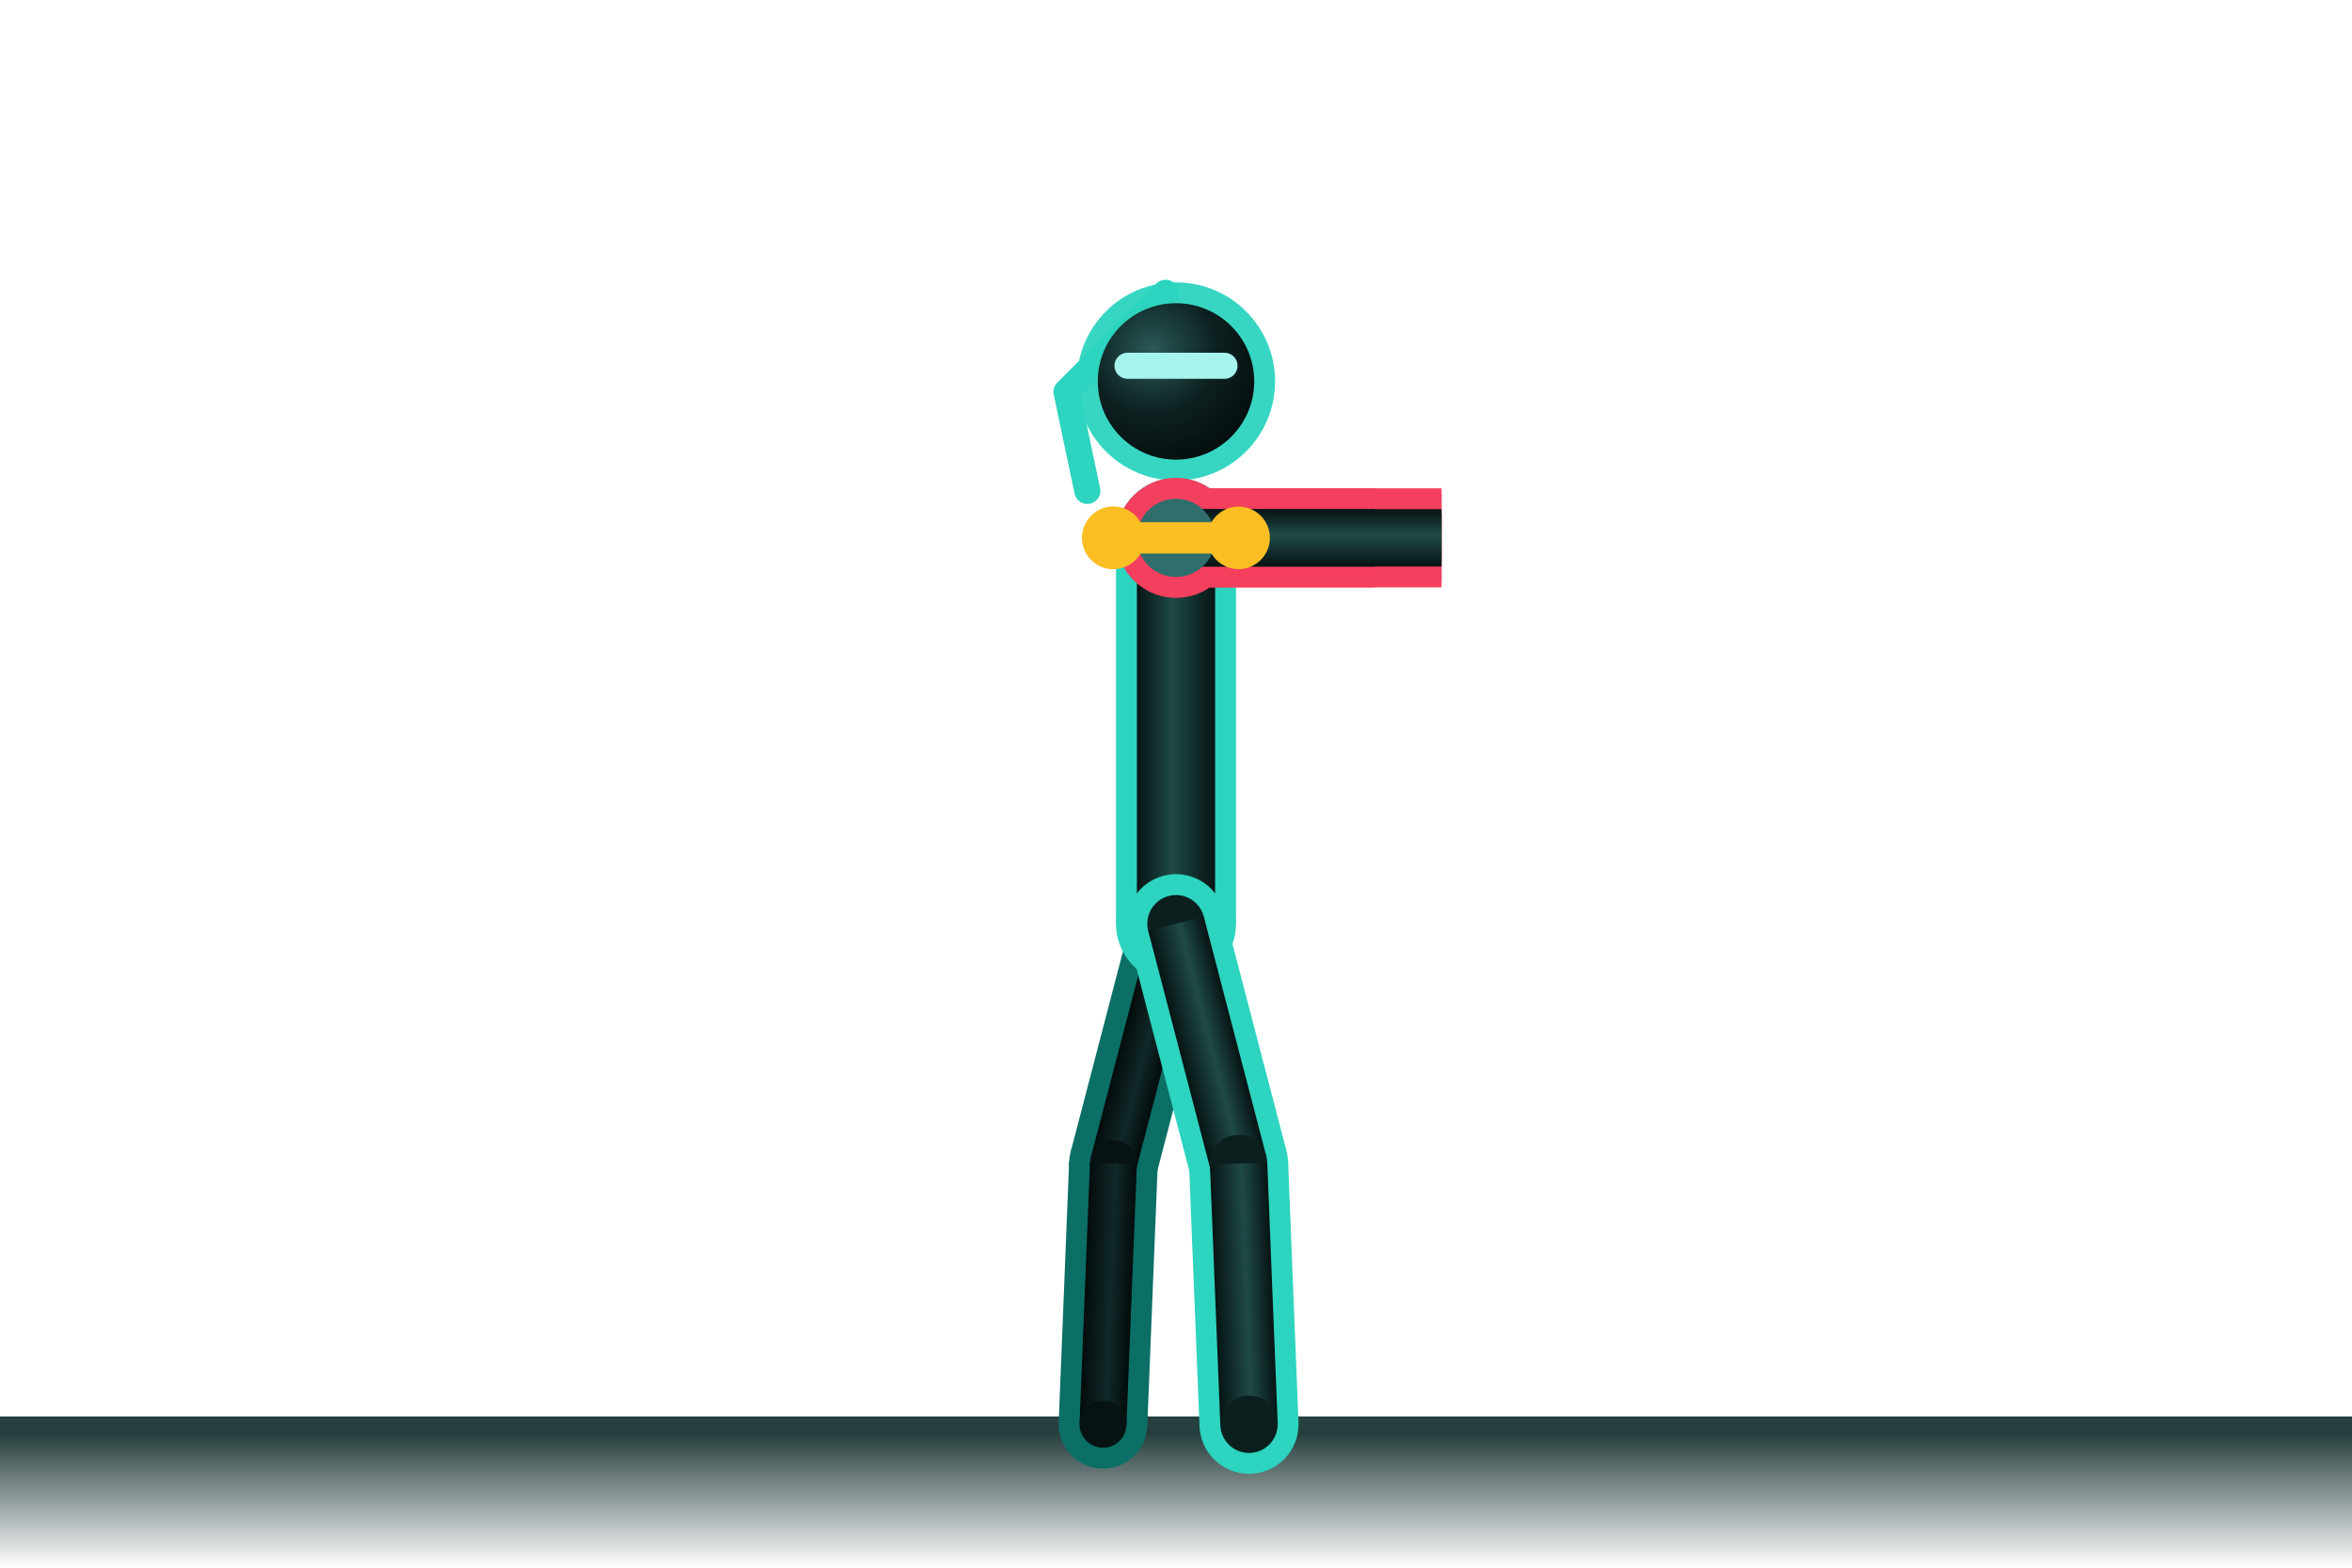
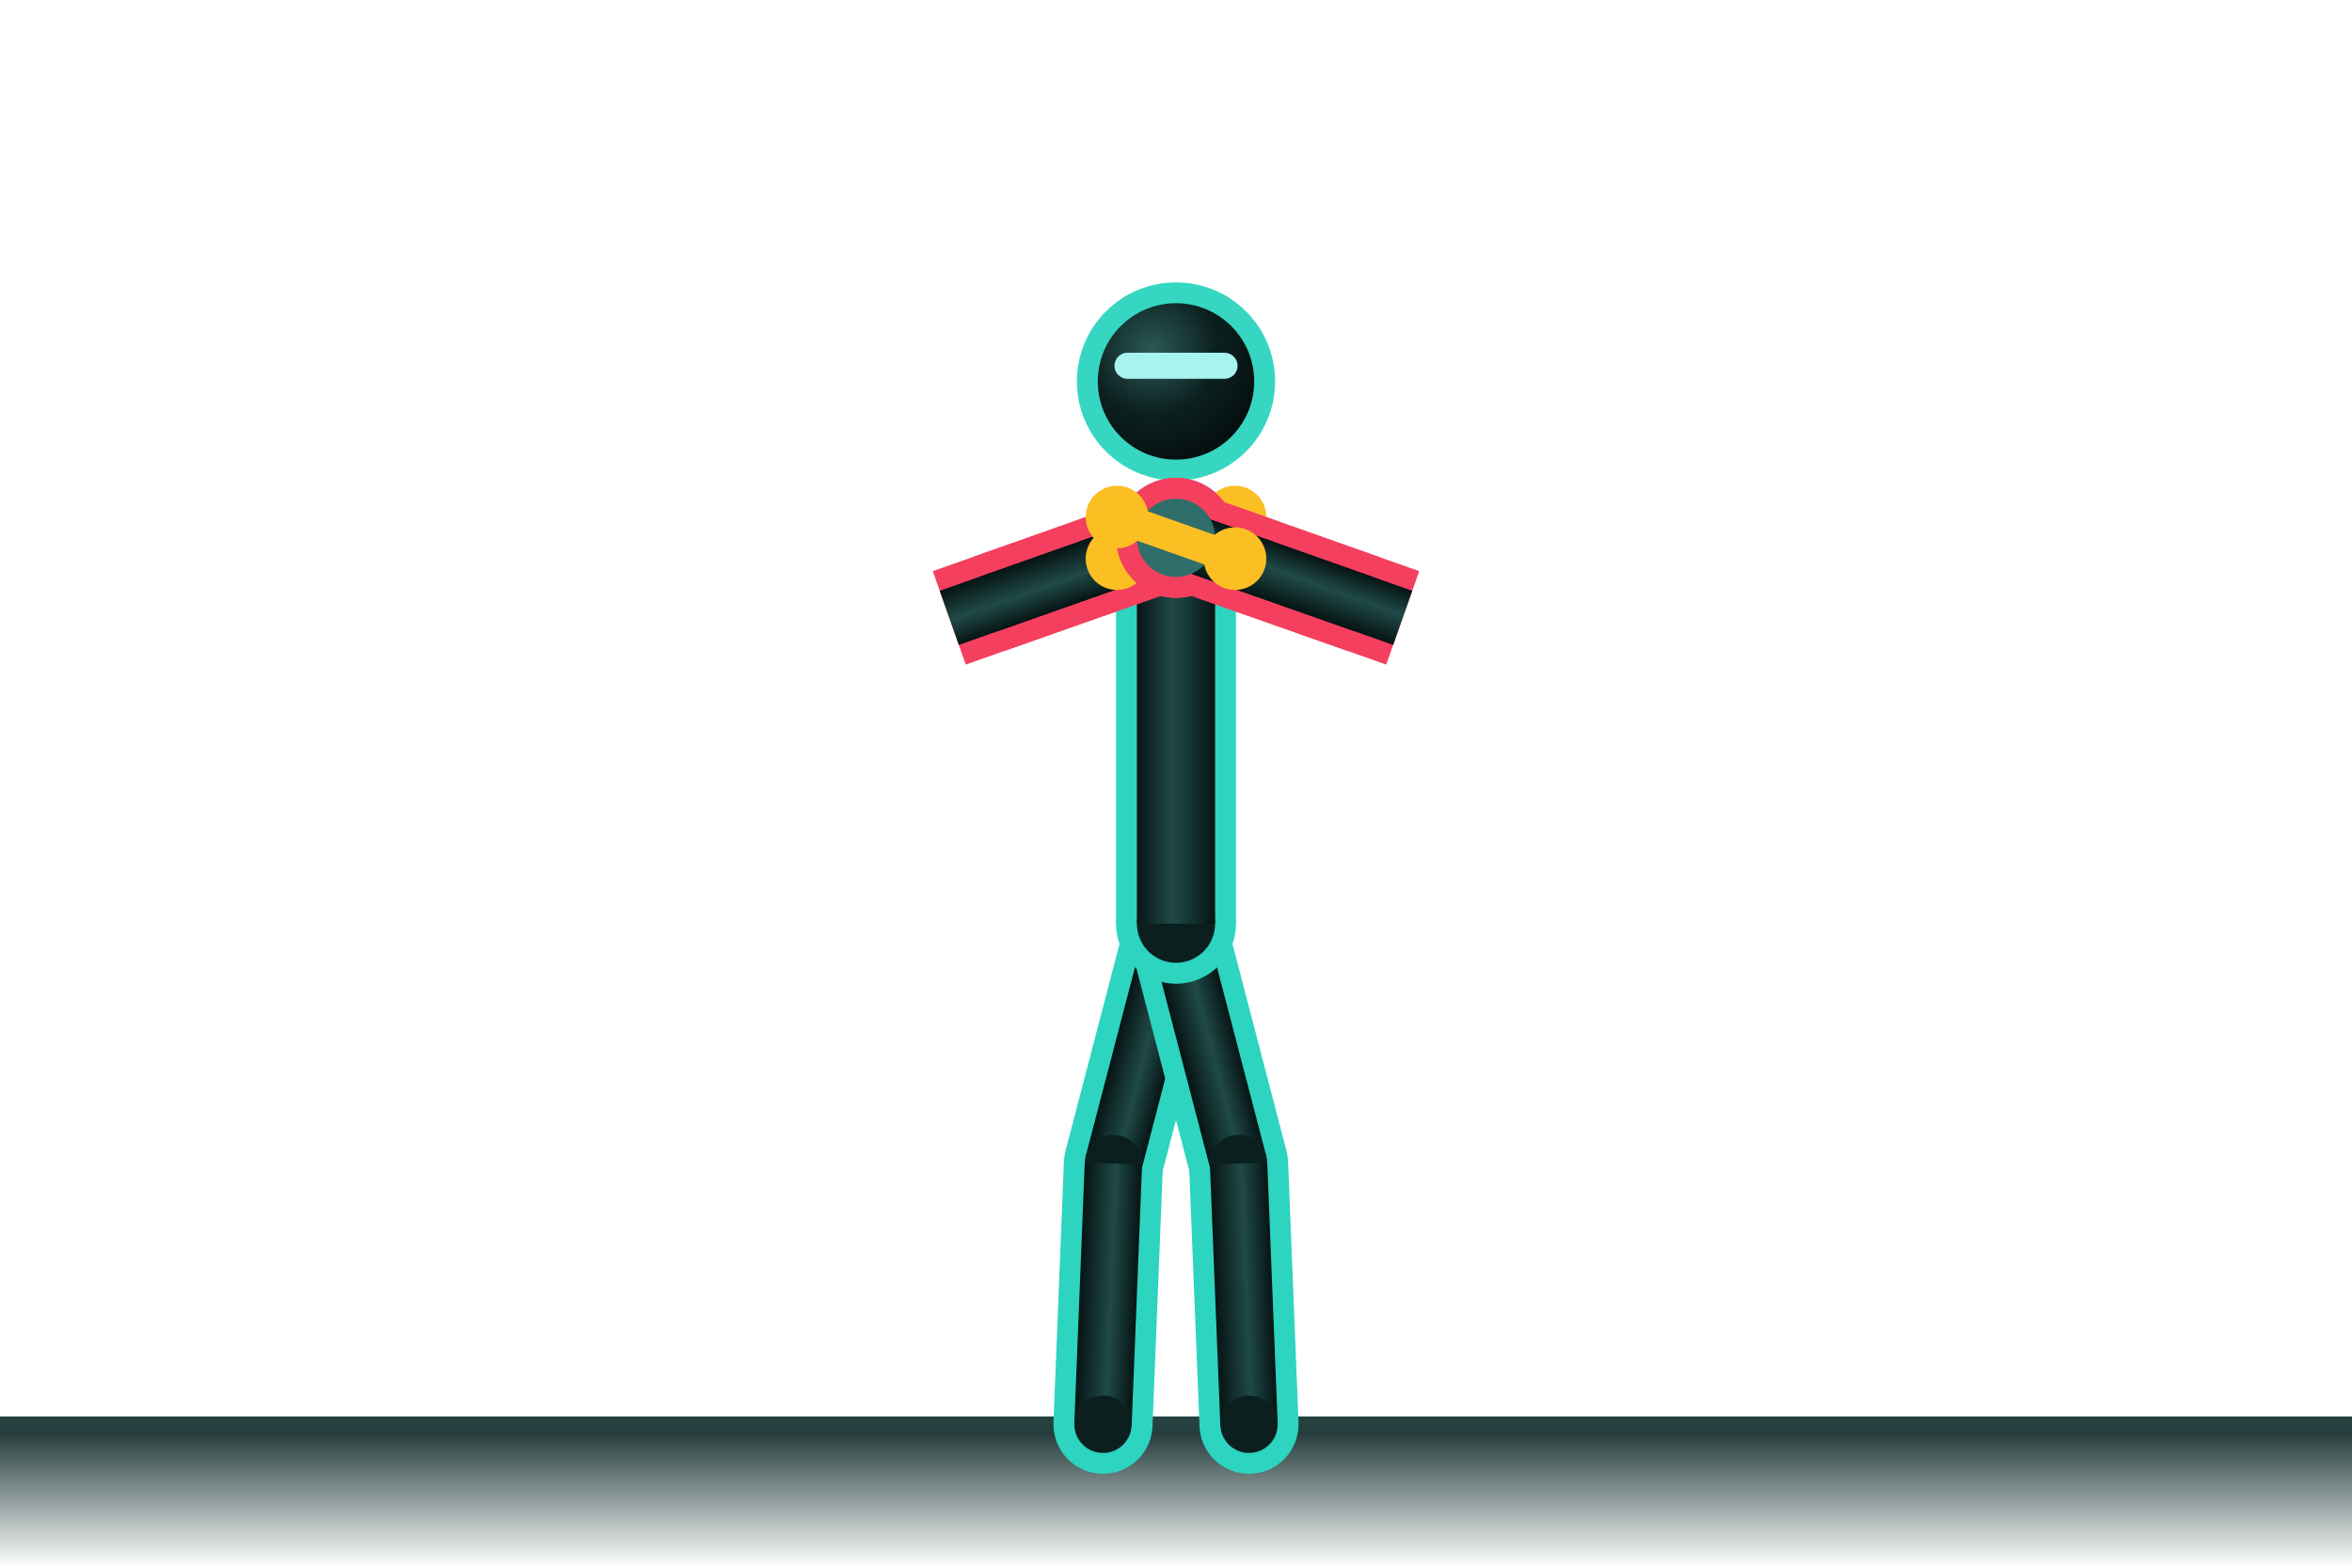
<svg xmlns="http://www.w3.org/2000/svg" viewBox="0 0 450.98 300.65">
-   <style>g{transform-box:view-box;transform-origin:0 0}@keyframes m0{0%,90%,100%{transform:translate(240px,292px) scale(1,1);opacity:0.9}40%,50%{transform:translate(240px,292px) scale(0.97,1);opacity:0.9}}.m0{animation:m0 2.4s cubic-bezier(.45,0,.55,1) infinite}@keyframes m1{0%,90%,100%{transform:rotate(142.13deg)}40%,50%{transform:rotate(225deg)}}.m1{animation:m1 2.4s cubic-bezier(.45,0,.55,1) infinite}@keyframes m2{0%,90%,100%{transform:scale(0.9,1)}40%,50%{transform:scale(1,1)}}.m2{animation:m2 2.4s cubic-bezier(.45,0,.55,1) infinite}@keyframes m3{0%,90%,100%{transform:translate(45.61px,0px) rotate(-240.26deg)}40%,50%{transform:translate(50.91px,0px) rotate(-318.01deg)}}.m3{animation:m3 2.4s cubic-bezier(.45,0,.55,1) infinite}@keyframes m4{0%,90%,100%{transform:scale(0.74,1)}40%,50%{transform:scale(1,1)}}.m4{animation:m4 2.4s cubic-bezier(.45,0,.55,1) infinite}@keyframes m5{0%,90%,100%{transform:translate(28.28px,0px) rotate(98.13deg)}40%,50%{transform:translate(38.05px,0px) rotate(93.01deg)}}.m5{animation:m5 2.4s cubic-bezier(.45,0,.55,1) infinite}@keyframes m6{0%,90%,100%{transform:rotate(37.87deg)}40%,50%{transform:rotate(-45deg)}}.m6{animation:m6 2.4s cubic-bezier(.45,0,.55,1) infinite}@keyframes m7{0%,90%,100%{transform:translate(45.61px,0px) rotate(-119.74deg)}40%,50%{transform:translate(50.91px,0px) rotate(-41.99deg)}}.m7{animation:m7 2.4s cubic-bezier(.45,0,.55,1) infinite}@keyframes m8{0%,90%,100%{transform:scale(0.74,1)}40%{transform:scale(1,1);animation-timing-function:linear}50%{transform:scale(1,1)}}.m8{animation:m8 2.4s cubic-bezier(.45,0,.55,1) infinite}@keyframes m9{0%,90%,100%{transform:translate(28.28px,0px) rotate(81.87deg)}40%{transform:translate(38.05px,0px) rotate(86.99deg);animation-timing-function:linear}50%{transform:translate(38.05px,0px) rotate(86.99deg)}}.m9{animation:m9 2.4s cubic-bezier(.45,0,.55,1) infinite}@media (prefers-reduced-motion:reduce){*{animation-play-state:paused!important}}</style>
+   <style>g{transform-box:view-box;transform-origin:0 0}@keyframes m0{0%,90%,100%{transform:translate(240px,292px) scale(1,1);opacity:0.9}40%,50%{transform:translate(240px,292px) scale(0.97,1);opacity:0.9}}.m0{animation:m0 2.4s cubic-bezier(.45,0,.55,1) infinite}@keyframes m1{0%,90%,100%{transform:translate(18.03px,0px) rotate(-29.74deg)}40%,50%{transform:translate(18.03px,0px) rotate(85.1deg)}}.m1{animation:m1 2.4s cubic-bezier(.45,0,.55,1) infinite}@keyframes m2{0%,90%,100%{transform:scale(0.63,1)}40%{transform:scale(1,1);animation-timing-function:linear}50%{transform:scale(1,1)}}.m2{animation:m2 2.4s cubic-bezier(.45,0,.55,1) infinite}@keyframes m3{0%,90%,100%{transform:translate(29.07px,0px) rotate(-228.95deg)}40%{transform:translate(46.1px,0px) rotate(-338.67deg);animation-timing-function:linear}50%{transform:translate(46.1px,0px) rotate(-338.67deg)}}.m3{animation:m3 2.4s cubic-bezier(.45,0,.55,1) infinite}@keyframes m4{0%,90%,100%{transform:scale(0.74,1)}40%,50%{transform:scale(1,1)}}.m4{animation:m4 2.4s cubic-bezier(.45,0,.55,1) infinite}@keyframes m5{0%,90%,100%{transform:translate(28.28px,0px) rotate(98.13deg)}40%,50%{transform:translate(38.05px,0px) rotate(93.01deg)}}.m5{animation:m5 2.4s cubic-bezier(.45,0,.55,1) infinite}@keyframes m6{0%,90%,100%{transform:translate(18.03px,0px) rotate(29.74deg)}40%,50%{transform:translate(18.03px,0px) rotate(-85.1deg)}}.m6{animation:m6 2.4s cubic-bezier(.45,0,.55,1) infinite}@keyframes m7{0%,90%,100%{transform:scale(0.63,1)}40%,50%{transform:scale(1,1)}}.m7{animation:m7 2.4s cubic-bezier(.45,0,.55,1) infinite}@keyframes m8{0%,90%,100%{transform:translate(29.07px,0px) rotate(-131.05deg)}40%,50%{transform:translate(46.1px,0px) rotate(-21.33deg)}}.m8{animation:m8 2.4s cubic-bezier(.45,0,.55,1) infinite}@keyframes m9{0%,90%,100%{transform:scale(0.74,1)}40%,50%{transform:scale(1,1)}}.m9{animation:m9 2.4s cubic-bezier(.45,0,.55,1) infinite}@keyframes m10{0%,90%,100%{transform:translate(28.28px,0px) rotate(81.87deg)}40%,50%{transform:translate(38.05px,0px) rotate(86.99deg)}}.m10{animation:m10 2.4s cubic-bezier(.45,0,.55,1) infinite}@media (prefers-reduced-motion:reduce){*{animation-play-state:paused!important}}</style>
  <defs>
    <linearGradient id="tn" x1="0" y1="0" x2="0" y2="1">
      <stop offset="0" stop-color="#061414" />
      <stop offset=".45" stop-color="#1f4a47" />
      <stop offset="1" stop-color="#061414" />
    </linearGradient>
    <linearGradient id="tf" x1="0" y1="0" x2="0" y2="1">
      <stop offset="0" stop-color="#040c0c" />
      <stop offset=".45" stop-color="#102828" />
      <stop offset="1" stop-color="#040c0c" />
    </linearGradient>
    <radialGradient id="hd" cx=".35" cy=".3" r=".75">
      <stop offset="0" stop-color="#2a5a57" />
      <stop offset=".55" stop-color="#0c2020" />
      <stop offset="1" stop-color="#050e0e" />
    </radialGradient>
    <radialGradient id="sh">
      <stop offset="0" stop-color="#000" stop-opacity=".9" />
      <stop offset="1" stop-color="#000" stop-opacity="0" />
    </radialGradient>
    <linearGradient id="fl" x1="0" y1="0" x2="0" y2="1">
      <stop offset="0" stop-color="#16302f" />
      <stop offset="1" stop-color="#16302f" stop-opacity="0" />
    </linearGradient>
  </defs>
  <g transform="translate(-14.51,-18.85)">
    <rect x="14.51" y="292" width="450.98" height="27.5" fill="url(#fl)" />
    <path d="M14.51,292 H465.49" fill="none" stroke="#26403f" stroke-width="3" stroke-linecap="round" stroke-linejoin="round" />
    <g class="m0">
      <ellipse rx="58" ry="8" fill="url(#sh)" />
    </g>
    <g transform="translate(240,196)">
      <g transform="rotate(104.62)">
-         <circle r="8.5" fill="#0b6f66" />
-         <g transform="scale(1,1)">
-           <path d="M0,0 H47.54" fill="none" stroke="#0b6f66" stroke-width="17" stroke-linecap="butt" stroke-linejoin="round" />
+         <circle r="9.5" fill="#2dd4bf" />
+         <g transform="scale(1,1)">
+           <path d="M0,0 H47.54" fill="none" stroke="#2dd4bf" stroke-width="19" stroke-linecap="butt" stroke-linejoin="round" />
        </g>
        <g transform="translate(47.54,0) rotate(-12.33)">
-           <circle r="8.5" fill="#0b6f66" />
-           <g transform="scale(1,1)">
-             <path d="M0,0 H50.04" fill="none" stroke="#0b6f66" stroke-width="17" stroke-linecap="butt" stroke-linejoin="round" />
+           <circle r="9.5" fill="#2dd4bf" />
+           <g transform="scale(1,1)">
+             <path d="M0,0 H50.04" fill="none" stroke="#2dd4bf" stroke-width="19" stroke-linecap="butt" stroke-linejoin="round" />
          </g>
          <g transform="translate(50.04,0) rotate(-92.29)">
-             <circle r="8.5" fill="#0b6f66" />
+             <circle r="9.5" fill="#2dd4bf" />
          </g>
        </g>
      </g>
    </g>
    <g transform="translate(240,196)">
      <g transform="rotate(104.62)">
-         <circle r="4.5" fill="#071313" />
-         <g transform="scale(1,1)">
-           <rect y="-4.5" width="47.54" height="9" fill="url(#tf)" />
+         <circle r="5.5" fill="#0b1f1f" />
+         <g transform="scale(1,1)">
+           <rect y="-5.5" width="47.54" height="11" fill="url(#tn)" />
        </g>
        <g transform="translate(47.54,0) rotate(-12.33)">
-           <circle r="4.5" fill="#071313" />
-           <g transform="scale(1,1)">
-             <rect y="-4.5" width="50.04" height="9" fill="url(#tf)" />
+           <circle r="5.5" fill="#0b1f1f" />
+           <g transform="scale(1,1)">
+             <rect y="-5.5" width="50.04" height="11" fill="url(#tn)" />
          </g>
          <g transform="translate(50.04,0) rotate(-92.29)">
-             <circle r="4.5" fill="#071313" />
-           </g>
-         </g>
-       </g>
-     </g>
-     <g transform="translate(240,196) rotate(-90)">
-       <g transform="translate(74,0) rotate(90)">
-         <g class="m1">
-           <circle r="8.5" fill="#7a2436" />
-           <g class="m2">
-             <path d="M0,0 H50.91" fill="none" stroke="#7a2436" stroke-width="17" stroke-linecap="butt" stroke-linejoin="round" />
-           </g>
-           <g class="m3">
-             <circle r="8.5" fill="#7a2436" />
-             <g class="m4">
-               <path d="M0,0 H38.05" fill="none" stroke="#7a2436" stroke-width="17" stroke-linecap="butt" stroke-linejoin="round" />
-             </g>
-             <g class="m5">
-               <circle r="10.5" fill="#7a2436" />
-             </g>
-           </g>
-         </g>
-       </g>
-     </g>
-     <g transform="translate(240,196) rotate(-90)">
-       <g transform="translate(74,0) rotate(90)">
-         <g class="m1">
-           <circle r="4.5" fill="#071313" />
-           <g class="m2">
-             <rect y="-4.5" width="50.91" height="9" fill="url(#tf)" />
-           </g>
-           <g class="m3">
-             <circle r="4.5" fill="#071313" />
-             <g class="m4">
-               <rect y="-4.5" width="38.05" height="9" fill="url(#tf)" />
-             </g>
-             <g class="m5">
-               <circle r="6.5" fill="#173a38" />
-               <g transform="translate(0,0) rotate(0) scale(1,1)">
-                 <path d="M-12,0 L12,0" fill="none" stroke="#fbbf24" stroke-width="6" stroke-linecap="round" stroke-linejoin="round" />
-               </g>
-               <g transform="translate(-12,0) rotate(0) scale(1,1)">
-                 <circle cx="0" cy="0" r="6" fill="#fbbf24" stroke="none" stroke-width="6.3" />
-               </g>
-               <g transform="translate(12,0) rotate(0) scale(1,1)">
-                 <circle cx="0" cy="0" r="6" fill="#fbbf24" stroke="none" stroke-width="6.3" />
-               </g>
-             </g>
+             <circle r="5.5" fill="#0b1f1f" />
+           </g>
+         </g>
+       </g>
+     </g>
+     <g transform="translate(240,196)">
+       <g transform="rotate(75.38)">
+         <circle r="9.5" fill="#2dd4bf" />
+         <g transform="scale(1,1)">
+           <path d="M0,0 H47.54" fill="none" stroke="#2dd4bf" stroke-width="19" stroke-linecap="butt" stroke-linejoin="round" />
+         </g>
+         <g transform="translate(47.54,0) rotate(12.33)">
+           <circle r="9.5" fill="#2dd4bf" />
+           <g transform="scale(1,1)">
+             <path d="M0,0 H50.04" fill="none" stroke="#2dd4bf" stroke-width="19" stroke-linecap="butt" stroke-linejoin="round" />
+           </g>
+           <g transform="translate(50.04,0) rotate(-87.71)">
+             <circle r="9.5" fill="#2dd4bf" />
+           </g>
+         </g>
+       </g>
+     </g>
+     <g transform="translate(240,196)">
+       <g transform="rotate(75.38)">
+         <circle r="5.5" fill="#0b1f1f" />
+         <g transform="scale(1,1)">
+           <rect y="-5.5" width="47.54" height="11" fill="url(#tn)" />
+         </g>
+         <g transform="translate(47.54,0) rotate(12.33)">
+           <circle r="5.5" fill="#0b1f1f" />
+           <g transform="scale(1,1)">
+             <rect y="-5.5" width="50.04" height="11" fill="url(#tn)" />
+           </g>
+           <g transform="translate(50.04,0) rotate(-87.71)">
+             <circle r="5.5" fill="#0b1f1f" />
          </g>
        </g>
      </g>
    </g>
    <g transform="translate(240,196) rotate(-90)">
      <circle r="11.5" fill="#2dd4bf" />
      <g transform="scale(1,1)">
        <path d="M0,0 H74" fill="none" stroke="#2dd4bf" stroke-width="23" stroke-linecap="butt" stroke-linejoin="round" />
      </g>
      <g transform="translate(74,0) rotate(90)">
        <circle r="11.5" fill="#2dd4bf" />
      </g>
    </g>
    <g transform="translate(240,196) rotate(-90)">
      <circle r="7.5" fill="#0b1f1f" />
      <g transform="scale(1,1)">
        <rect y="-7.5" width="74" height="15" fill="url(#tn)" />
      </g>
      <g transform="translate(74,0) rotate(90)">
        <circle r="7.5" fill="#0b1f1f" />
      </g>
    </g>
    <g transform="translate(240,196) rotate(-90)">
      <g transform="translate(74,0) rotate(90)">
        <g transform="rotate(-90)">
          <g transform="translate(30,0) rotate(90)">
-             <path d="M-2,-17 L-21,2 L-17,21" fill="none" stroke="#2dd4bf" stroke-width="5" stroke-linecap="round" stroke-linejoin="round" />
            <circle r="19" fill="#2dd4bf" opacity="0.95" />
            <circle r="15" fill="url(#hd)" />
            <path d="M-9.3,-3 H9.3" fill="none" stroke="#a7f3ee" stroke-width="5" stroke-linecap="round" stroke-linejoin="round" />
          </g>
        </g>
      </g>
    </g>
-     <g transform="translate(240,196)">
-       <g transform="rotate(75.38)">
-         <circle r="9.5" fill="#2dd4bf" />
-         <g transform="scale(1,1)">
-           <path d="M0,0 H47.54" fill="none" stroke="#2dd4bf" stroke-width="19" stroke-linecap="butt" stroke-linejoin="round" />
-         </g>
-         <g transform="translate(47.54,0) rotate(12.33)">
-           <circle r="9.5" fill="#2dd4bf" />
-           <g transform="scale(1,1)">
-             <path d="M0,0 H50.04" fill="none" stroke="#2dd4bf" stroke-width="19" stroke-linecap="butt" stroke-linejoin="round" />
-           </g>
-           <g transform="translate(50.04,0) rotate(-87.71)">
-             <circle r="9.5" fill="#2dd4bf" />
-           </g>
-         </g>
-       </g>
-     </g>
-     <g transform="translate(240,196)">
-       <g transform="rotate(75.38)">
-         <circle r="5.5" fill="#0b1f1f" />
-         <g transform="scale(1,1)">
-           <rect y="-5.5" width="47.54" height="11" fill="url(#tn)" />
-         </g>
-         <g transform="translate(47.54,0) rotate(12.33)">
-           <circle r="5.5" fill="#0b1f1f" />
-           <g transform="scale(1,1)">
-             <rect y="-5.5" width="50.04" height="11" fill="url(#tn)" />
-           </g>
-           <g transform="translate(50.04,0) rotate(-87.71)">
-             <circle r="5.5" fill="#0b1f1f" />
-           </g>
-         </g>
-       </g>
-     </g>
-     <g transform="translate(240,196) rotate(-90)">
-       <g transform="translate(74,0) rotate(90)">
-         <g class="m6">
+     <g transform="translate(240,196) rotate(-90)">
+       <g transform="translate(74,0) rotate(90)">
+         <g transform="rotate(160.56)">
          <circle r="9.5" fill="#f43f5e" />
-           <g class="m2">
-             <path d="M0,0 H50.91" fill="none" stroke="#f43f5e" stroke-width="19" stroke-linecap="butt" stroke-linejoin="round" />
-           </g>
-           <g class="m7">
+           <g transform="scale(1,1)">
+             <path d="M0,0 H18.03" fill="none" stroke="#f43f5e" stroke-width="19" stroke-linecap="butt" stroke-linejoin="round" />
+           </g>
+           <g class="m1">
            <circle r="9.5" fill="#f43f5e" />
+             <g class="m2">
+               <path d="M0,0 H46.1" fill="none" stroke="#f43f5e" stroke-width="19" stroke-linecap="butt" stroke-linejoin="round" />
+             </g>
+             <g class="m3">
+               <circle r="9.5" fill="#f43f5e" />
+               <g class="m4">
+                 <path d="M0,0 H38.05" fill="none" stroke="#f43f5e" stroke-width="19" stroke-linecap="butt" stroke-linejoin="round" />
+               </g>
+               <g class="m5">
+                 <circle r="11.5" fill="#f43f5e" />
+               </g>
+             </g>
+           </g>
+         </g>
+       </g>
+     </g>
+     <g transform="translate(240,196) rotate(-90)">
+       <g transform="translate(74,0) rotate(90)">
+         <g transform="rotate(160.56)">
+           <circle r="5.5" fill="#0b1f1f" />
+           <g transform="scale(1,1)">
+             <rect y="-5.5" width="18.03" height="11" fill="url(#tn)" />
+           </g>
+           <g class="m1">
+             <circle r="5.5" fill="#0b1f1f" />
+             <g class="m2">
+               <rect y="-5.5" width="46.1" height="11" fill="url(#tn)" />
+             </g>
+             <g class="m3">
+               <circle r="5.5" fill="#0b1f1f" />
+               <g class="m4">
+                 <rect y="-5.5" width="38.05" height="11" fill="url(#tn)" />
+               </g>
+               <g class="m5">
+                 <circle r="7.5" fill="#2f6e6a" />
+                 <g transform="translate(0,0) rotate(0) scale(1,1)">
+                   <path d="M-12,0 L12,0" fill="none" stroke="#fbbf24" stroke-width="6" stroke-linecap="round" stroke-linejoin="round" />
+                 </g>
+                 <g transform="translate(-12,0) rotate(0) scale(1,1)">
+                   <circle cx="0" cy="0" r="6" fill="#fbbf24" stroke="none" stroke-width="6.3" />
+                 </g>
+                 <g transform="translate(12,0) rotate(0) scale(1,1)">
+                   <circle cx="0" cy="0" r="6" fill="#fbbf24" stroke="none" stroke-width="6.3" />
+                 </g>
+               </g>
+             </g>
+           </g>
+         </g>
+       </g>
+     </g>
+     <g transform="translate(240,196) rotate(-90)">
+       <g transform="translate(74,0) rotate(90)">
+         <g transform="rotate(19.44)">
+           <circle r="9.5" fill="#f43f5e" />
+           <g transform="scale(1,1)">
+             <path d="M0,0 H18.03" fill="none" stroke="#f43f5e" stroke-width="19" stroke-linecap="butt" stroke-linejoin="round" />
+           </g>
+           <g class="m6">
+             <circle r="9.5" fill="#f43f5e" />
+             <g class="m7">
+               <path d="M0,0 H46.1" fill="none" stroke="#f43f5e" stroke-width="19" stroke-linecap="butt" stroke-linejoin="round" />
+             </g>
            <g class="m8">
-               <path d="M0,0 H38.05" fill="none" stroke="#f43f5e" stroke-width="19" stroke-linecap="butt" stroke-linejoin="round" />
-             </g>
-             <g class="m9">
-               <circle r="11.5" fill="#f43f5e" />
-             </g>
-           </g>
-         </g>
-       </g>
-     </g>
-     <g transform="translate(240,196) rotate(-90)">
-       <g transform="translate(74,0) rotate(90)">
-         <g class="m6">
-           <circle r="5.5" fill="#0b1f1f" />
-           <g class="m2">
-             <rect y="-5.5" width="50.91" height="11" fill="url(#tn)" />
-           </g>
-           <g class="m7">
-             <circle r="5.5" fill="#0b1f1f" />
+               <circle r="9.5" fill="#f43f5e" />
+               <g class="m9">
+                 <path d="M0,0 H38.05" fill="none" stroke="#f43f5e" stroke-width="19" stroke-linecap="butt" stroke-linejoin="round" />
+               </g>
+               <g class="m10">
+                 <circle r="11.5" fill="#f43f5e" />
+               </g>
+             </g>
+           </g>
+         </g>
+       </g>
+     </g>
+     <g transform="translate(240,196) rotate(-90)">
+       <g transform="translate(74,0) rotate(90)">
+         <g transform="rotate(19.44)">
+           <circle r="5.5" fill="#0b1f1f" />
+           <g transform="scale(1,1)">
+             <rect y="-5.5" width="18.03" height="11" fill="url(#tn)" />
+           </g>
+           <g class="m6">
+             <circle r="5.5" fill="#0b1f1f" />
+             <g class="m7">
+               <rect y="-5.5" width="46.1" height="11" fill="url(#tn)" />
+             </g>
            <g class="m8">
-               <rect y="-5.5" width="38.05" height="11" fill="url(#tn)" />
-             </g>
-             <g class="m9">
-               <circle r="7.5" fill="#2f6e6a" />
-               <g transform="translate(0,0) rotate(0) scale(1,1)">
-                 <path d="M-12,0 L12,0" fill="none" stroke="#fbbf24" stroke-width="6" stroke-linecap="round" stroke-linejoin="round" />
-               </g>
-               <g transform="translate(-12,0) rotate(0) scale(1,1)">
-                 <circle cx="0" cy="0" r="6" fill="#fbbf24" stroke="none" stroke-width="6.3" />
-               </g>
-               <g transform="translate(12,0) rotate(0) scale(1,1)">
-                 <circle cx="0" cy="0" r="6" fill="#fbbf24" stroke="none" stroke-width="6.3" />
+               <circle r="5.5" fill="#0b1f1f" />
+               <g class="m9">
+                 <rect y="-5.5" width="38.05" height="11" fill="url(#tn)" />
+               </g>
+               <g class="m10">
+                 <circle r="7.5" fill="#2f6e6a" />
+                 <g transform="translate(0,0) rotate(0) scale(1,1)">
+                   <path d="M-12,0 L12,0" fill="none" stroke="#fbbf24" stroke-width="6" stroke-linecap="round" stroke-linejoin="round" />
+                 </g>
+                 <g transform="translate(-12,0) rotate(0) scale(1,1)">
+                   <circle cx="0" cy="0" r="6" fill="#fbbf24" stroke="none" stroke-width="6.3" />
+                 </g>
+                 <g transform="translate(12,0) rotate(0) scale(1,1)">
+                   <circle cx="0" cy="0" r="6" fill="#fbbf24" stroke="none" stroke-width="6.3" />
+                 </g>
              </g>
            </g>
          </g>
        </g>
      </g>
    </g>
  </g>
</svg>
